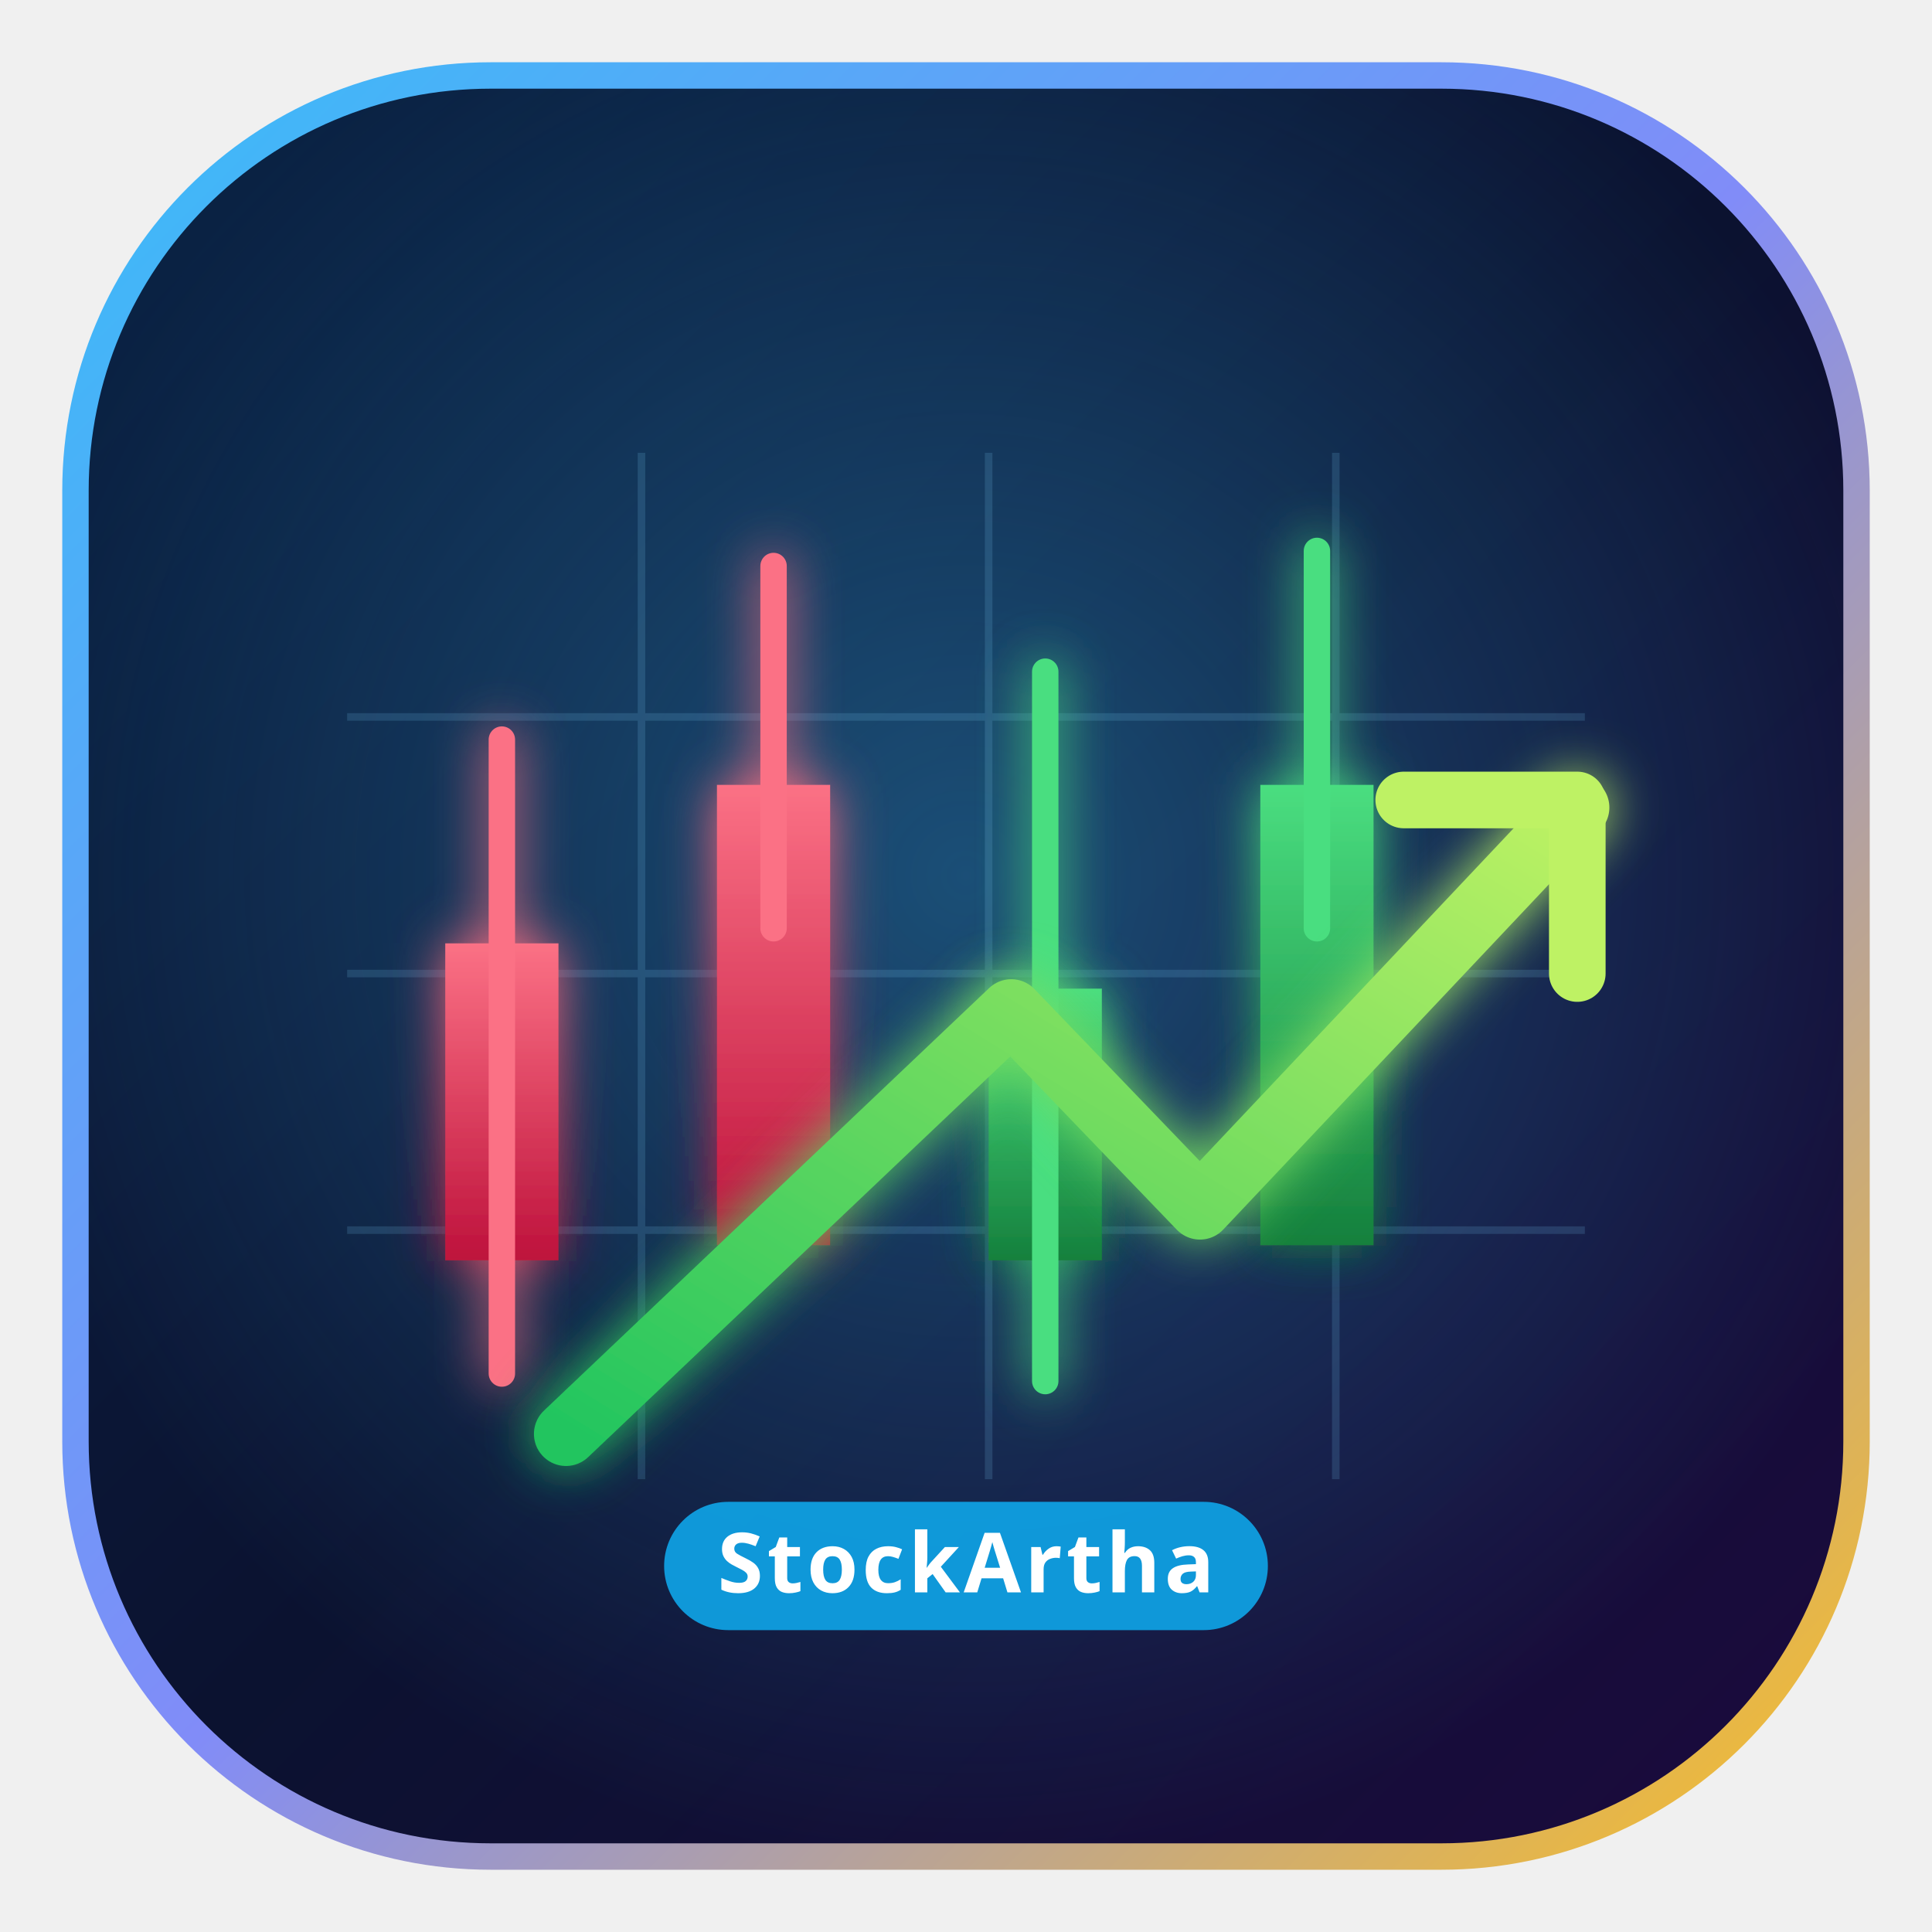
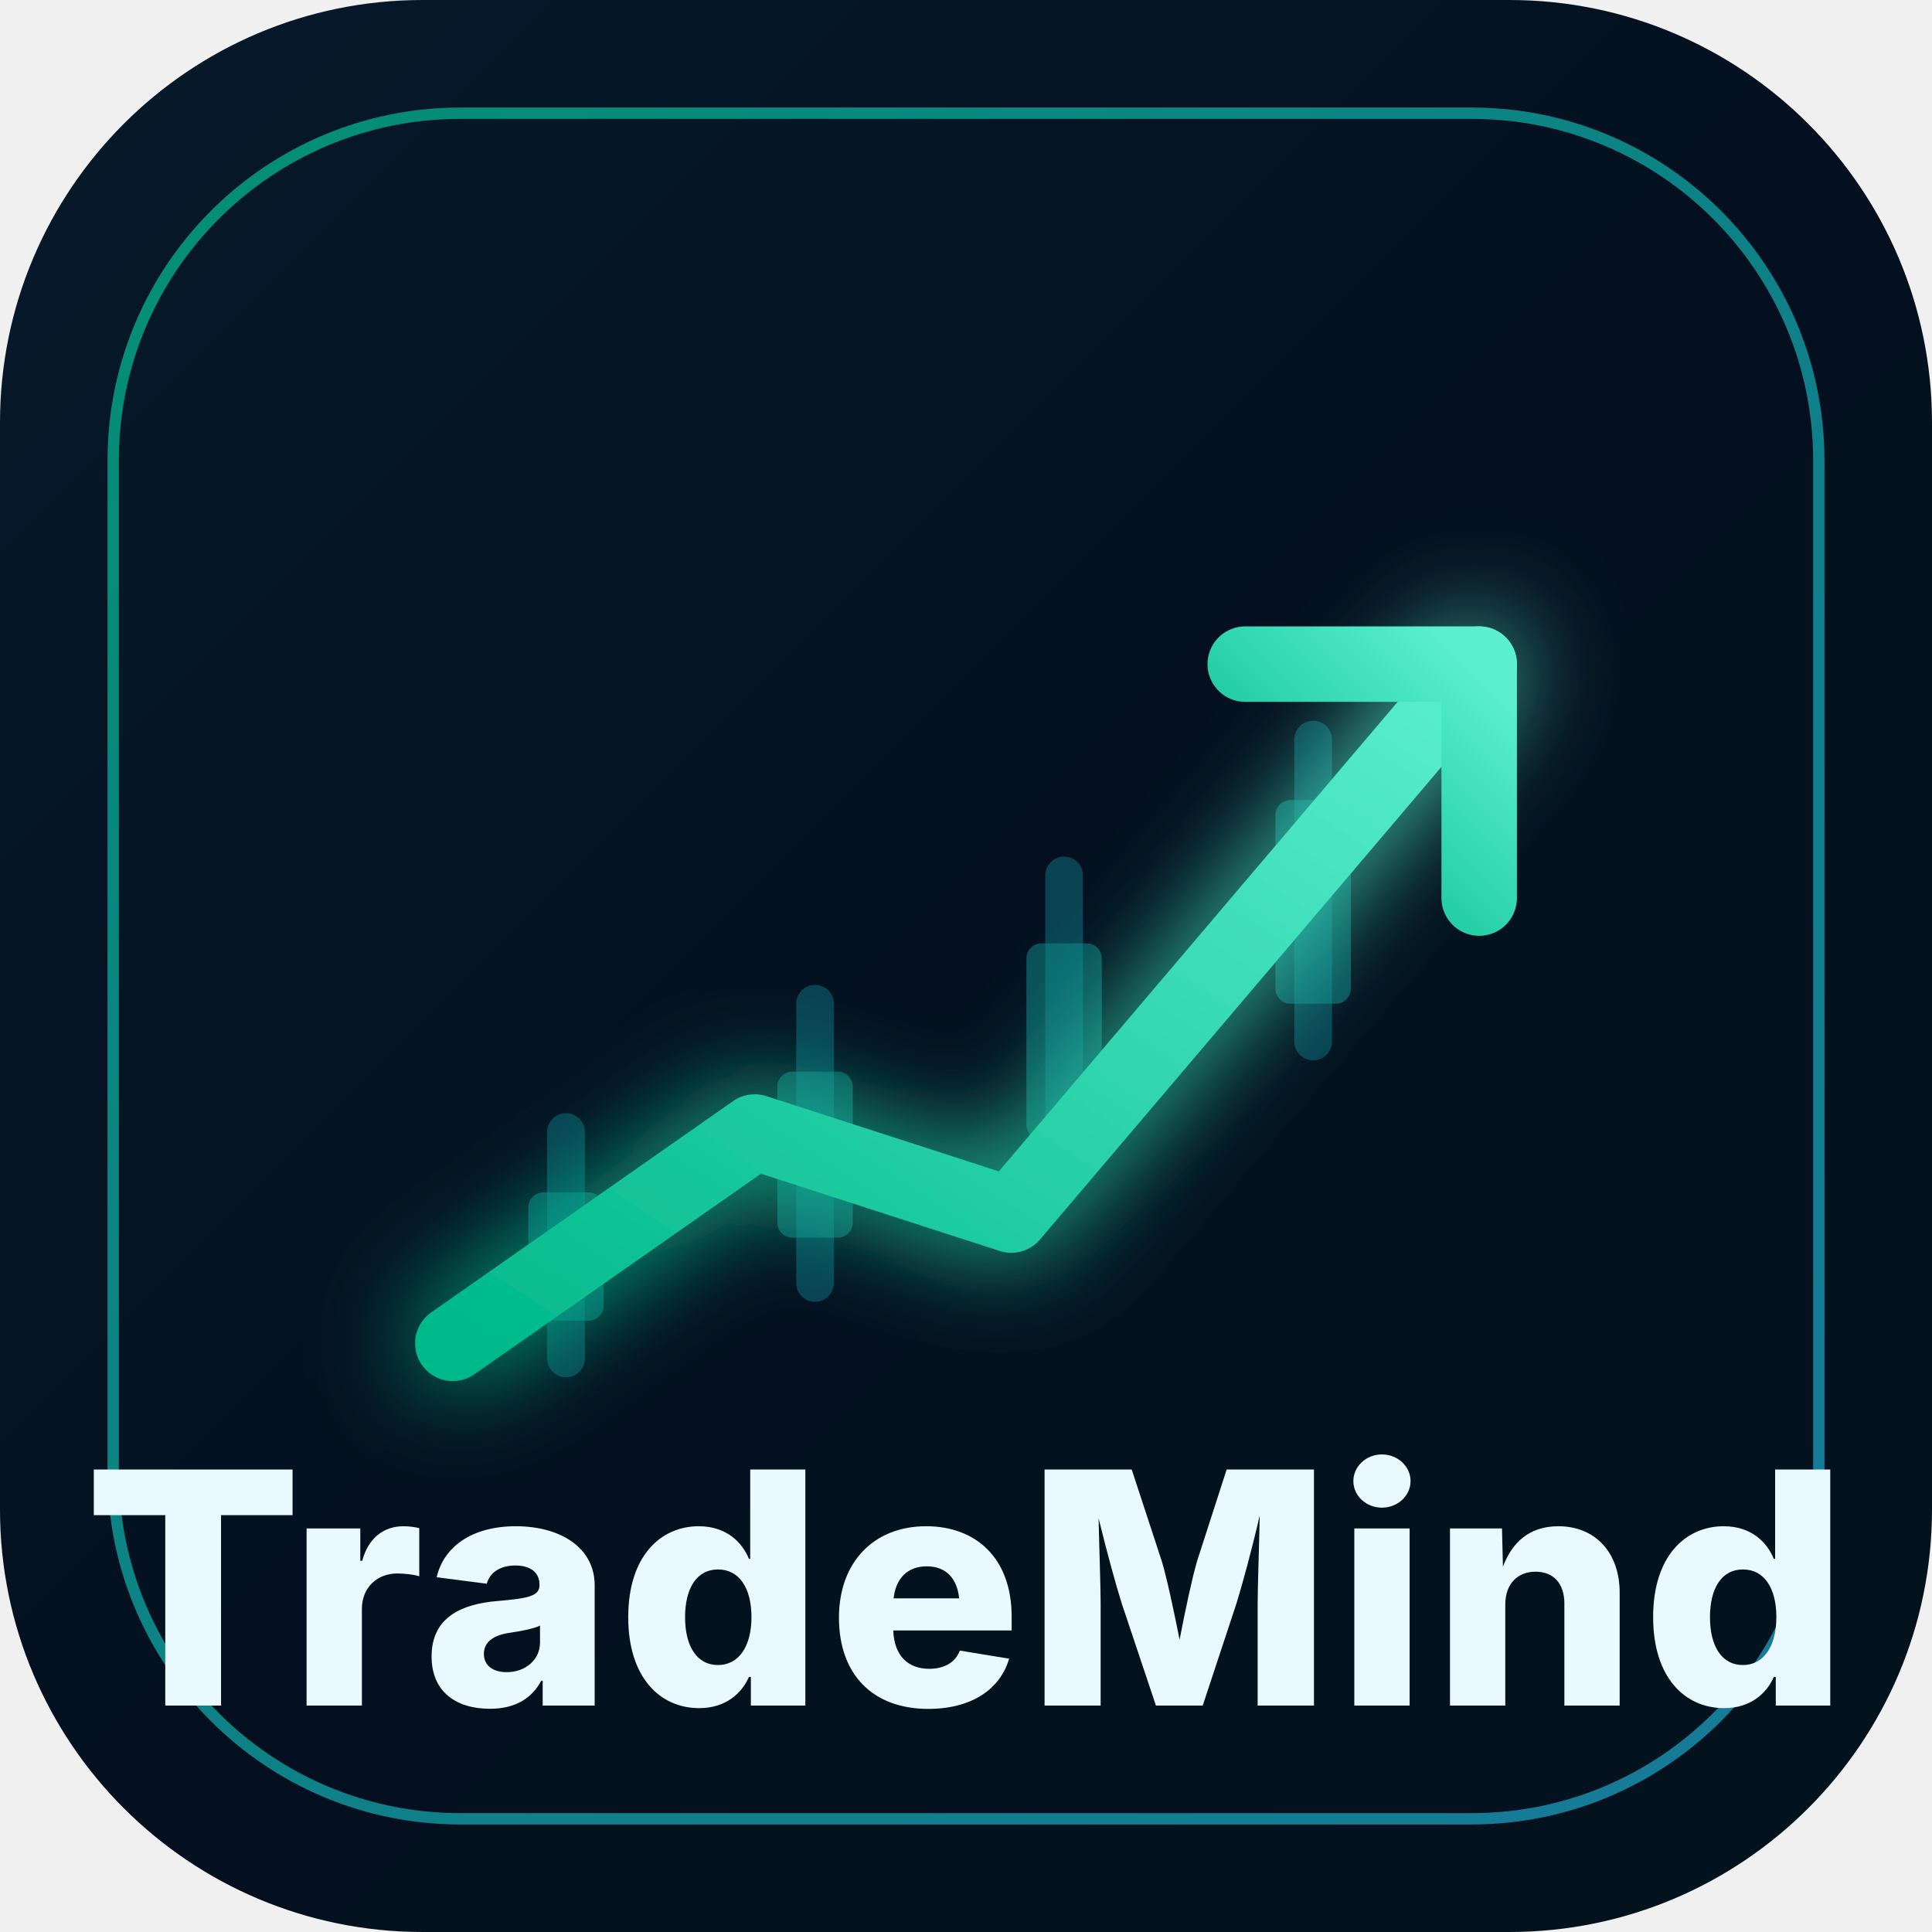
<svg xmlns="http://www.w3.org/2000/svg" viewBox="0 0 512 512" width="512" height="512">
  <defs>
    <linearGradient id="bgG" x1="0" y1="0" x2="1" y2="1">
-       <stop offset="0" stop-color="#0a2547" />
-       <stop offset=".5" stop-color="#0b1230" />
-       <stop offset="1" stop-color="#1c0a3e" />
+       <stop offset="0" stop-color="#061a2b" />
+       <stop offset=".5" stop-color="#04101f" />
+       <stop offset="1" stop-color="#03131d" />
    </linearGradient>
    <linearGradient id="ringG" x1="0" y1="0" x2="1" y2="1">
-       <stop offset="0" stop-color="#38bdf8" />
-       <stop offset=".5" stop-color="#818cf8" />
-       <stop offset="1" stop-color="#fbbf24" />
+       <stop offset="0" stop-color="#00f0b5" />
+       <stop offset="1" stop-color="#29cfff" />
    </linearGradient>
-     <linearGradient id="greenG" x1="0" y1="0" x2="0" y2="1">
-       <stop offset="0" stop-color="#4ade80" />
-       <stop offset="1" stop-color="#15803d" />
+     <linearGradient id="lineG" x1="0" y1="1" x2="1" y2="0">
+       <stop offset="0" stop-color="#00b98a" />
+       <stop offset="1" stop-color="#5cf0d0" />
    </linearGradient>
-     <linearGradient id="redG" x1="0" y1="0" x2="0" y2="1">
-       <stop offset="0" stop-color="#fb7185" />
-       <stop offset="1" stop-color="#be123c" />
-     </linearGradient>
-     <linearGradient id="arrG" x1="0" y1="1" x2="1" y2="0">
-       <stop offset="0" stop-color="#22c55e" />
-       <stop offset="1" stop-color="#bef264" />
-     </linearGradient>
-     <radialGradient id="glowG" cx=".5" cy=".45" r=".55">
-       <stop offset="0" stop-color="#38bdf8" stop-opacity=".35" />
-       <stop offset="1" stop-color="#38bdf8" stop-opacity="0" />
-     </radialGradient>
-     <filter id="softGlow" x="-30%" y="-30%" width="160%" height="160%">
-       <feGaussianBlur stdDeviation="7" result="b" />
+     <filter id="glow" x="-40%" y="-40%" width="180%" height="180%">
+       <feGaussianBlur stdDeviation="14" result="b" />
      <feMerge>
        <feMergeNode in="b" />
        <feMergeNode in="SourceGraphic" />
      </feMerge>
    </filter>
  </defs>
-   <rect x="20" y="20" width="472" height="472" rx="110" fill="url(#bgG)" />
-   <rect x="20" y="20" width="472" height="472" rx="110" fill="url(#glowG)" />
-   <rect x="20" y="20" width="472" height="472" rx="110" fill="none" stroke="url(#ringG)" stroke-width="7" />
-   <g opacity=".16" stroke="#7dd3fc" stroke-width="2">
-     <path d="M92 190h328M92 258h328M92 326h328" />
-     <path d="M170 120v272M262 120v272M354 120v272" />
+   <rect width="512" height="512" rx="112" fill="url(#bgG)" />
+   <rect x="30" y="30" width="452" height="452" rx="92" fill="none" stroke="url(#ringG)" stroke-width="3" opacity=".55" />
+   <g opacity=".45" stroke="#0f7f8f" stroke-width="10" stroke-linecap="round">
+     <line x1="150" y1="300" x2="150" y2="360" />
+     <line x1="216" y1="266" x2="216" y2="340" />
+     <line x1="282" y1="232" x2="282" y2="312" />
+     <line x1="348" y1="196" x2="348" y2="276" />
  </g>
-   <g filter="url(#softGlow)">
-     <path d="M118 250 h30 v84 h-30 z" rx="8" fill="url(#redG)" />
-     <path d="M133 196 v168" stroke="#fb7185" stroke-width="7" stroke-linecap="round" />
-     <path d="M190 208 h30 v122 h-30 z" rx="8" fill="url(#redG)" />
-     <path d="M205 150 v96" stroke="#fb7185" stroke-width="7" stroke-linecap="round" />
-     <path d="M262 262 h30 v72 h-30 z" rx="8" fill="url(#greenG)" />
-     <path d="M277 178 v188" stroke="#4ade80" stroke-width="7" stroke-linecap="round" />
-     <path d="M334 208 h30 v122 h-30 z" rx="8" fill="url(#greenG)" />
-     <path d="M349 146 v100" stroke="#4ade80" stroke-width="7" stroke-linecap="round" />
+   <g fill="#0f8f8f" opacity=".5">
+     <rect x="140" y="316" width="20" height="34" rx="4" />
+     <rect x="206" y="284" width="20" height="44" rx="4" />
+     <rect x="272" y="250" width="20" height="52" rx="4" />
+     <rect x="338" y="212" width="20" height="54" rx="4" />
  </g>
-   <path d="M150 380 L268 268 L318 320 L418 214" fill="none" stroke="url(#arrG)" stroke-width="17" stroke-linecap="round" stroke-linejoin="round" filter="url(#softGlow)" />
-   <path d="M372 212 h46 v46" fill="none" stroke="#bef264" stroke-width="15" stroke-linecap="round" stroke-linejoin="round" />
-   <g>
-     <rect x="176" y="398" width="160" height="34" rx="17" fill="#0ea5e9" opacity=".9" />
-     <text x="256" y="422" font-family="Segoe UI, system-ui, sans-serif" font-size="22" font-weight="800" text-anchor="middle" fill="#fff" letter-spacing="1">StockArtha</text>
-   </g>
+   <path d="M120 356 L200 300 L268 322 L392 176" fill="none" stroke="url(#lineG)" stroke-width="20" stroke-linecap="round" stroke-linejoin="round" filter="url(#glow)" />
+   <path d="M330 176 L392 176 L392 238" fill="none" stroke="url(#lineG)" stroke-width="20" stroke-linecap="round" stroke-linejoin="round" />
+   <text x="256" y="452" text-anchor="middle" fill="#eaf8ff" font-family="Inter,Segoe UI,Arial,sans-serif" font-size="86" font-weight="800" letter-spacing="1">TradeMind</text>
</svg>
